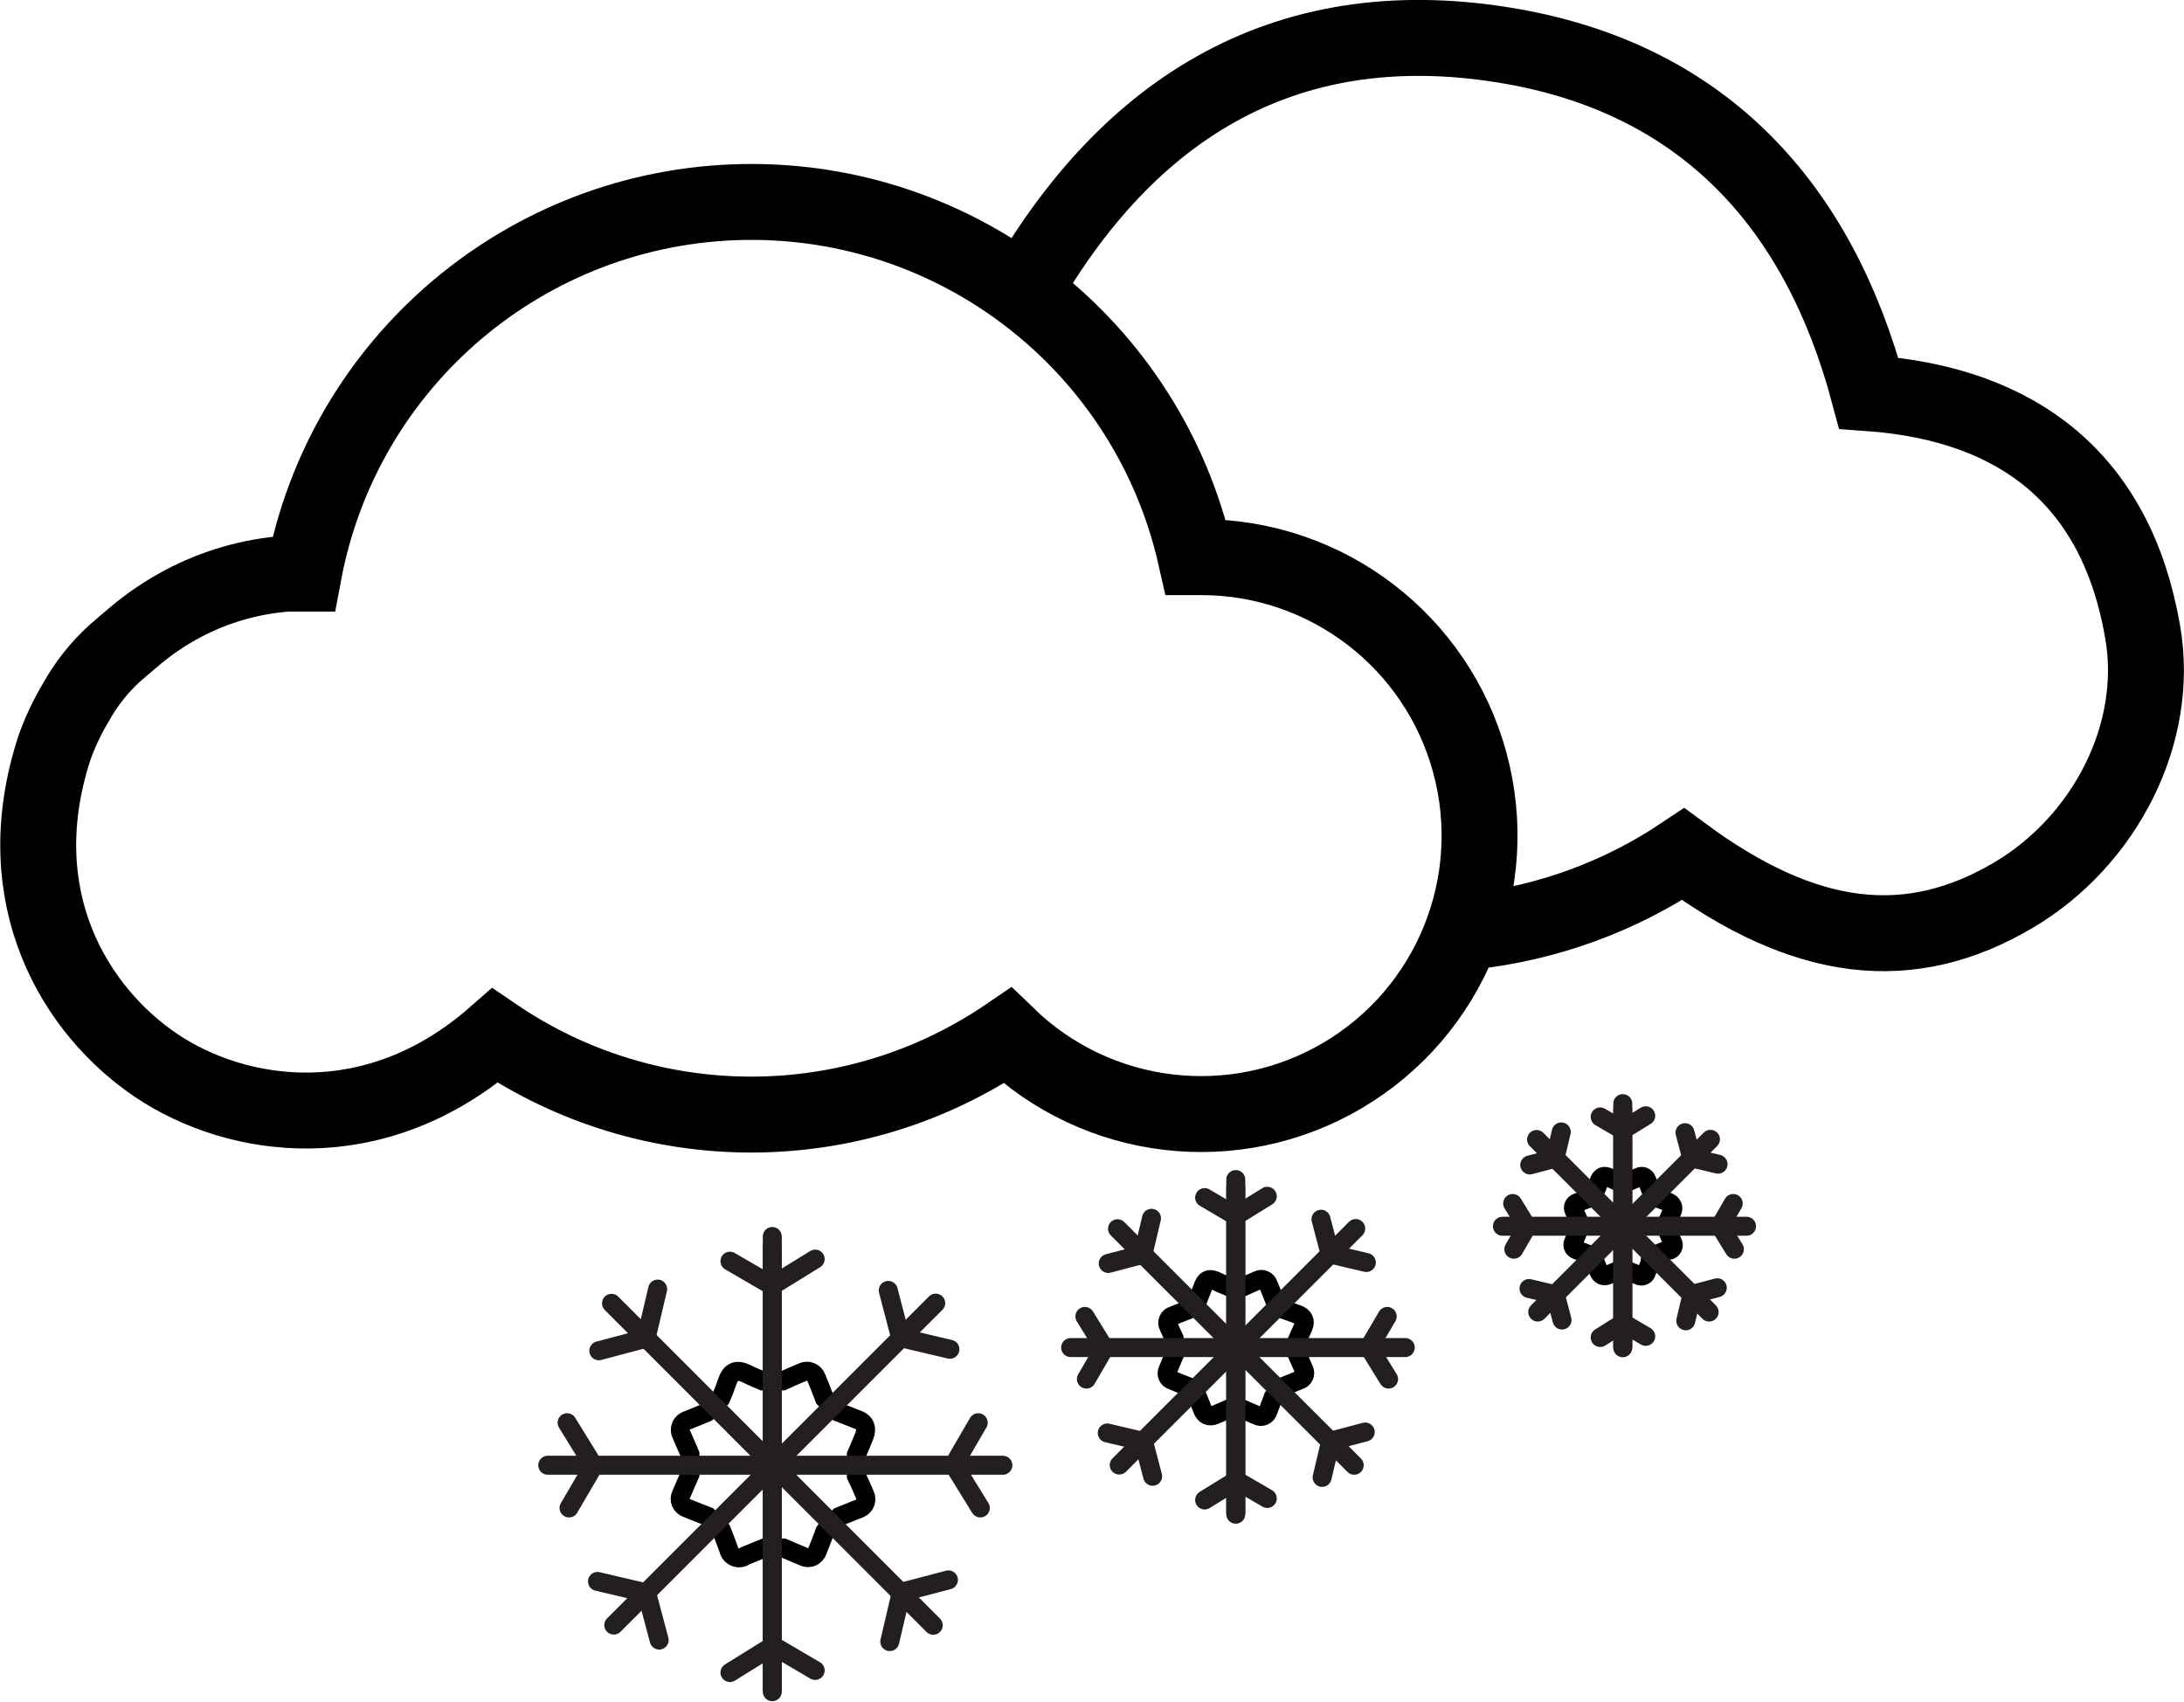
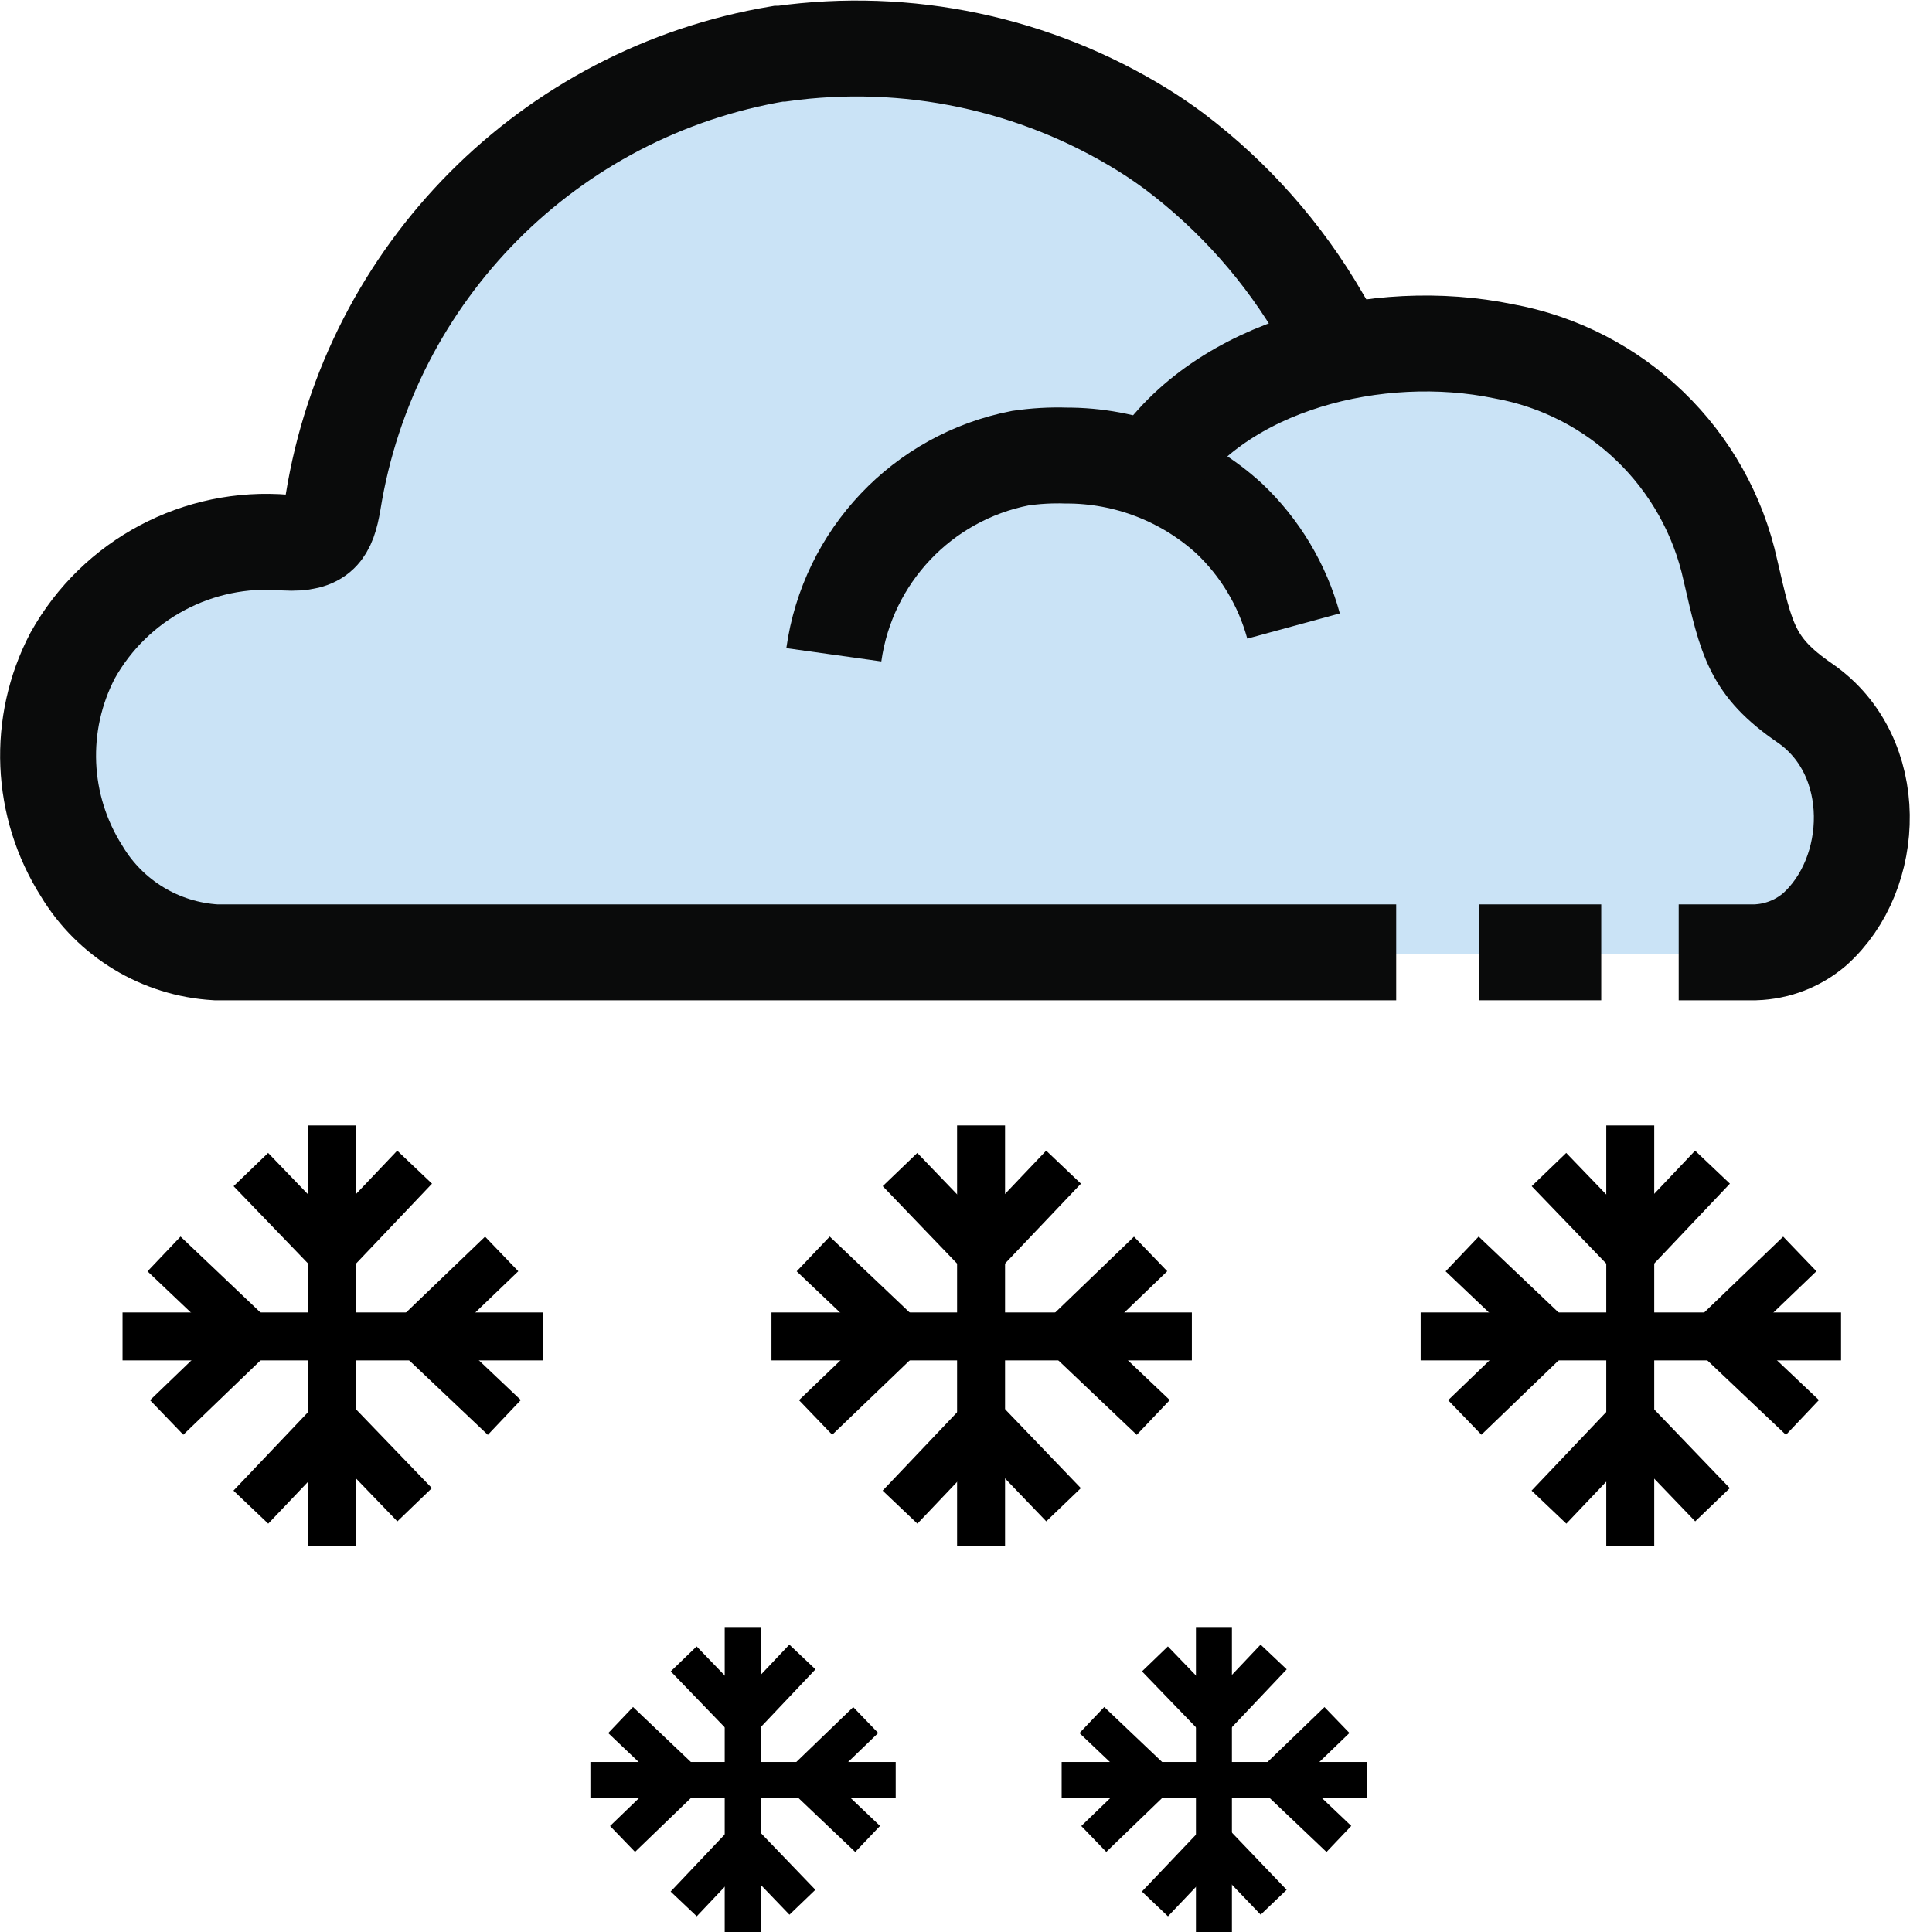
- <svg xmlns="http://www.w3.org/2000/svg" viewBox="0 0 115.07 89.62">
+ <svg xmlns="http://www.w3.org/2000/svg" viewBox="0 0 79.62 80.58">
  <defs>
-     <style>.cls-1,.cls-2,.cls-3,.cls-4{fill:none;stroke-miterlimit:10;}.cls-1,.cls-4{stroke:#000;}.cls-2,.cls-3{stroke:#231f20;}.cls-3{stroke-linecap:round;}.cls-4{stroke-width:4px;}</style>
+     <style>.cls-1{fill:#cae3f6;}.cls-2,.cls-3,.cls-4{fill:none;stroke-miterlimit:10;}.cls-2,.cls-3{stroke:#000;}.cls-2{stroke-width:1.5px;}.cls-3{stroke-width:2px;}.cls-4{stroke:#0a0b0b;stroke-width:4px;}</style>
  </defs>
  <g id="Layer_2" data-name="Layer 2">
    <g id="Layer_1-2" data-name="Layer 1">
-       <path class="cls-1" d="M45.57,78.75c-.14-.34-.3-.68-.45-1V76.64c.15-.33.28-.65.42-1s.08-.69-.35-.85l-1-.39-.75-.73c-.15-.39-.28-.74-.43-1.09a.53.53,0,0,0-.73-.29c-.19.07-.37.16-.56.24l-.49.22H40.19c-.29-.13-.56-.23-.81-.36-.59-.29-.88-.15-1.08.44a7.82,7.82,0,0,1-.32.83l-.75.75-1,.41a.53.53,0,0,0-.32.77c.12.29.26.58.38.87l.06.15v1.06l-.46,1.06a.51.51,0,0,0,.31.72l.57.23.52.2.72.73c.13.34.26.66.38,1a.56.56,0,0,0,.88.35l1-.41h1l.54.23.5.21a.53.53,0,0,0,.77-.32c.12-.3.24-.6.35-.9,0,0,0-.07.07-.15l.73-.73.87-.35.21-.08A.53.53,0,0,0,45.57,78.75Z" />
-       <line class="cls-2" x1="40.69" y1="65.59" x2="40.69" y2="89.12" />
-       <line class="cls-3" x1="40.69" y1="65.14" x2="40.69" y2="89.12" />
-       <polyline class="cls-3" points="38.46 66.44 40.68 67.73 42.95 66.33" />
-       <polyline class="cls-3" points="42.95 88 40.73 86.7 38.46 88.11" />
-       <line class="cls-3" x1="32.22" y1="68.66" x2="49.17" y2="85.62" />
-       <polyline class="cls-3" points="31.55 71.16 34.04 70.5 34.65 67.91" />
-       <polyline class="cls-3" points="49.97 83.23 47.49 83.88 46.88 86.48" />
-       <line class="cls-3" x1="49.3" y1="68.65" x2="32.34" y2="85.61" />
-       <polyline class="cls-3" points="46.8 67.98 47.45 70.47 50.05 71.08" />
-       <polyline class="cls-3" points="34.73 86.4 34.07 83.92 31.48 83.31" />
-       <line class="cls-3" x1="52.84" y1="77.19" x2="28.86" y2="77.19" />
-       <polyline class="cls-3" points="51.54 74.95 50.25 77.17 51.65 79.44" />
-       <polyline class="cls-3" points="29.98 79.44 31.28 77.22 29.88 74.95" />
-       <path class="cls-1" d="M68.7,72.15l-.34-.77v-.79l.31-.7c.13-.32,0-.51-.26-.63L67.69,69l-.55-.54c-.11-.28-.21-.54-.32-.8a.38.38,0,0,0-.53-.22l-.42.18-.35.16h-.78c-.21-.09-.41-.16-.6-.26-.43-.22-.64-.11-.78.33-.07.2-.16.39-.24.6l-.55.56-.76.3a.39.39,0,0,0-.24.56c.1.21.19.43.29.64l0,.11v.78c-.11.27-.23.52-.33.78a.38.38,0,0,0,.22.53l.42.17.39.15.52.53c.1.25.2.48.29.72s.32.4.64.26l.7-.3h.77l.39.17.37.16a.39.39,0,0,0,.57-.24c.08-.22.17-.44.25-.65,0,0,0-.06.05-.12l.54-.53.64-.26.15-.06A.39.39,0,0,0,68.7,72.15Z" />
-       <line class="cls-2" x1="65.11" y1="62.47" x2="65.11" y2="79.77" />
-       <line class="cls-3" x1="65.11" y1="62.14" x2="65.11" y2="79.77" />
-       <polyline class="cls-3" points="63.47 63.09 65.1 64.05 66.77 63.02" />
-       <polyline class="cls-3" points="66.77 78.94 65.14 77.99 63.47 79.02" />
-       <line class="cls-3" x1="58.88" y1="64.73" x2="71.35" y2="77.19" />
-       <polyline class="cls-3" points="58.39 66.56 60.22 66.08 60.67 64.18" />
-       <polyline class="cls-3" points="71.93 75.44 70.11 75.92 69.66 77.83" />
-       <line class="cls-3" x1="71.43" y1="64.72" x2="58.97" y2="77.18" />
-       <polyline class="cls-3" points="69.6 64.23 70.08 66.06 71.99 66.51" />
-       <polyline class="cls-3" points="60.73 77.77 60.25 75.94 58.34 75.49" />
-       <line class="cls-3" x1="74.04" y1="70.99" x2="56.41" y2="70.99" />
-       <polyline class="cls-3" points="73.09 69.35 72.13 70.98 73.16 72.65" />
-       <polyline class="cls-3" points="57.24 72.65 58.19 71.02 57.16 69.35" />
-       <path class="cls-1" d="M88.12,65.44l-.24-.55v-.58c.08-.18.15-.35.23-.52s0-.36-.19-.45l-.53-.21-.4-.4c-.08-.2-.15-.39-.23-.57a.28.28,0,0,0-.39-.16l-.3.13-.26.11h-.57l-.43-.19c-.32-.16-.47-.08-.58.24a4,4,0,0,1-.17.44l-.4.41-.56.22a.28.28,0,0,0-.17.4l.21.48a.34.34,0,0,1,0,.08v.56c-.08.2-.16.38-.24.57a.28.28,0,0,0,.16.39l.31.12.28.11.38.39c.08.18.14.35.21.52s.23.3.47.19l.51-.22h.56l.29.12.27.12a.28.28,0,0,0,.41-.18c.06-.16.12-.32.19-.48a.44.44,0,0,1,0-.08l.39-.39.47-.19.12,0A.28.28,0,0,0,88.12,65.44Z" />
-       <line class="cls-2" x1="85.5" y1="58.38" x2="85.5" y2="71" />
-       <line class="cls-3" x1="85.5" y1="58.14" x2="85.5" y2="71" />
-       <polyline class="cls-3" points="84.31 58.84 85.49 59.53 86.71 58.78" />
-       <polyline class="cls-3" points="86.71 70.4 85.52 69.7 84.31 70.46" />
-       <line class="cls-3" x1="80.96" y1="60.03" x2="90.05" y2="69.12" />
-       <polyline class="cls-3" points="80.6 61.37 81.93 61.02 82.26 59.63" />
-       <polyline class="cls-3" points="90.48 67.84 89.15 68.19 88.82 69.58" />
-       <line class="cls-3" x1="90.12" y1="60.02" x2="81.02" y2="69.12" />
-       <polyline class="cls-3" points="88.78 59.67 89.13 61 90.52 61.33" />
-       <polyline class="cls-3" points="82.3 69.54 81.95 68.21 80.56 67.88" />
-       <line class="cls-3" x1="92.02" y1="64.6" x2="79.16" y2="64.6" />
-       <polyline class="cls-3" points="91.32 63.4 90.63 64.59 91.38 65.81" />
-       <polyline class="cls-3" points="79.76 65.81 80.45 64.62 79.7 63.4" />
-       <path class="cls-4" d="M76.77,49.53a1.32,1.32,0,0,1,.77-.46A24.92,24.92,0,0,0,88.68,45c6.44,4.75,11.95,5.4,17.45,2.13,4.78-2.85,7.7-8.5,6.76-13.85-1.38-8-6.52-12-14.43-12.57C95.82,10.83,89.79,4.26,79.75,2.46,68,.36,59.45,5.51,53.73,15.7" />
-       <path class="cls-4" d="M63.32,29.35H63a24,24,0,0,0-47,.87l-.87,0a13.89,13.89,0,0,0-5.53,1.6A14.38,14.38,0,0,0,7.2,33.43c-.4.33-.79.67-1.17,1A10.11,10.11,0,0,0,4,37a13.24,13.24,0,0,0-1.13,2.39C.28,47.32,4,53.28,8.23,56.13s11.5,4,17.85-1.57a24,24,0,0,0,27,0A14.67,14.67,0,1,0,63.32,29.35Z" />
+       <path class="cls-1" d="M58.62,39.79H9.71a6.89,6.89,0,0,1-5.55-3.41,9,9,0,0,1,8.42-13.85c1.47.08,1.78-.47,2-1.71A22.62,22.62,0,0,1,33,2l.11,0a22.28,22.28,0,0,1,15,3.22,15.43,15.43,0,0,1,1.31.91,23.1,23.1,0,0,1,6.07,7l.71,1.21" />
+       <path class="cls-1" d="M35.31,27.27A9.77,9.77,0,0,1,43,19a10.75,10.75,0,0,1,1.91-.14,9.86,9.86,0,0,1,6.75,2.65A9.55,9.55,0,0,1,54.36,26" />
+       <path class="cls-1" d="M48.52,19.47c2.83-4.43,9.34-6.06,14.54-5a11.88,11.88,0,0,1,9.41,9.23c.67,2.91.88,4,3.09,5.58,3.16,2.22,2.94,7.18.38,9.52a3.92,3.92,0,0,1-2.44,1H56.58" />
+       <line class="cls-1" x1="62.05" y1="39.79" x2="67.11" y2="39.79" />
+       <polyline class="cls-2" points="48.16 79.41 50.66 76.78 53.11 79.34" />
+       <polyline class="cls-2" points="53.11 69.11 50.62 71.74 48.16 69.19" />
+       <line class="cls-2" x1="50.62" y1="67.86" x2="50.62" y2="80.58" />
+       <polyline class="cls-2" points="55.83 76.7 53.2 74.2 55.75 71.74" />
+       <polyline class="cls-2" points="45.53 71.74 48.16 74.24 45.61 76.7" />
+       <line class="cls-2" x1="44.27" y1="74.24" x2="57" y2="74.24" />
+       <polyline class="cls-2" points="28.51 79.41 31 76.78 33.46 79.34" />
+       <polyline class="cls-2" points="33.46 69.11 30.97 71.74 28.51 69.19" />
+       <line class="cls-2" x1="30.97" y1="67.86" x2="30.97" y2="80.58" />
+       <polyline class="cls-2" points="36.18 76.7 33.55 74.2 36.1 71.74" />
+       <polyline class="cls-2" points="25.88 71.74 28.51 74.24 25.96 76.7" />
+       <line class="cls-2" x1="24.62" y1="74.24" x2="37.35" y2="74.24" />
+       <polyline class="cls-3" points="64.59 62.86 68.03 59.24 71.41 62.76" />
+       <polyline class="cls-3" points="71.41 48.68 67.98 52.3 64.59 48.78" />
+       <line class="cls-3" x1="67.98" y1="46.94" x2="67.98" y2="64.47" />
+       <polyline class="cls-3" points="75.16 59.12 71.53 55.68 75.05 52.3" />
+       <polyline class="cls-3" points="60.97 52.3 64.59 55.74 61.08 59.12" />
+       <line class="cls-3" x1="59.24" y1="55.74" x2="76.77" y2="55.74" />
+       <polyline class="cls-3" points="37.53 62.86 40.97 59.24 44.35 62.76" />
+       <polyline class="cls-3" points="44.35 48.68 40.91 52.3 37.53 48.78" />
+       <line class="cls-3" x1="40.91" y1="46.94" x2="40.91" y2="64.47" />
+       <polyline class="cls-3" points="48.09 59.12 44.47 55.68 47.98 52.3" />
+       <polyline class="cls-3" points="33.91 52.3 37.53 55.74 34.01 59.12" />
+       <line class="cls-3" x1="32.17" y1="55.74" x2="49.7" y2="55.74" />
+       <polyline class="cls-3" points="10.46 62.86 13.9 59.24 17.29 62.76" />
+       <polyline class="cls-3" points="17.29 48.68 13.85 52.3 10.46 48.78" />
+       <line class="cls-3" x1="13.85" y1="46.94" x2="13.85" y2="64.47" />
+       <polyline class="cls-3" points="21.03 59.12 17.4 55.68 20.92 52.3" />
+       <polyline class="cls-3" points="6.84 52.3 10.46 55.74 6.95 59.12" />
+       <line class="cls-3" x1="5.11" y1="55.74" x2="22.64" y2="55.74" />
+       <path class="cls-4" d="M58.22,39.72H9a7,7,0,0,1-5.59-3.38,9,9,0,0,1-.38-9,9.25,9.25,0,0,1,8.86-4.71c1.48.08,1.79-.46,2-1.69A22.6,22.6,0,0,1,32.47,2.24h.12A22.69,22.69,0,0,1,47.66,5.42q.66.41,1.32.9a23.26,23.26,0,0,1,6.11,6.91l.71,1.2" />
+       <path class="cls-4" d="M34.77,27.31a9.73,9.73,0,0,1,7.77-8.2A10.79,10.79,0,0,1,44.46,19a10.05,10.05,0,0,1,6.79,2.62,9.68,9.68,0,0,1,2.69,4.49" />
+       <path class="cls-4" d="M48.06,19.57c2.85-4.38,9.4-6,14.63-4.92a11.85,11.85,0,0,1,9.47,9.15c.67,2.89.88,4,3.11,5.53,3.18,2.2,3,7.12.39,9.44a4,4,0,0,1-2.47.95H70" />
+       <line class="cls-4" x1="61.67" y1="39.72" x2="66.77" y2="39.72" />
    </g>
  </g>
</svg>
